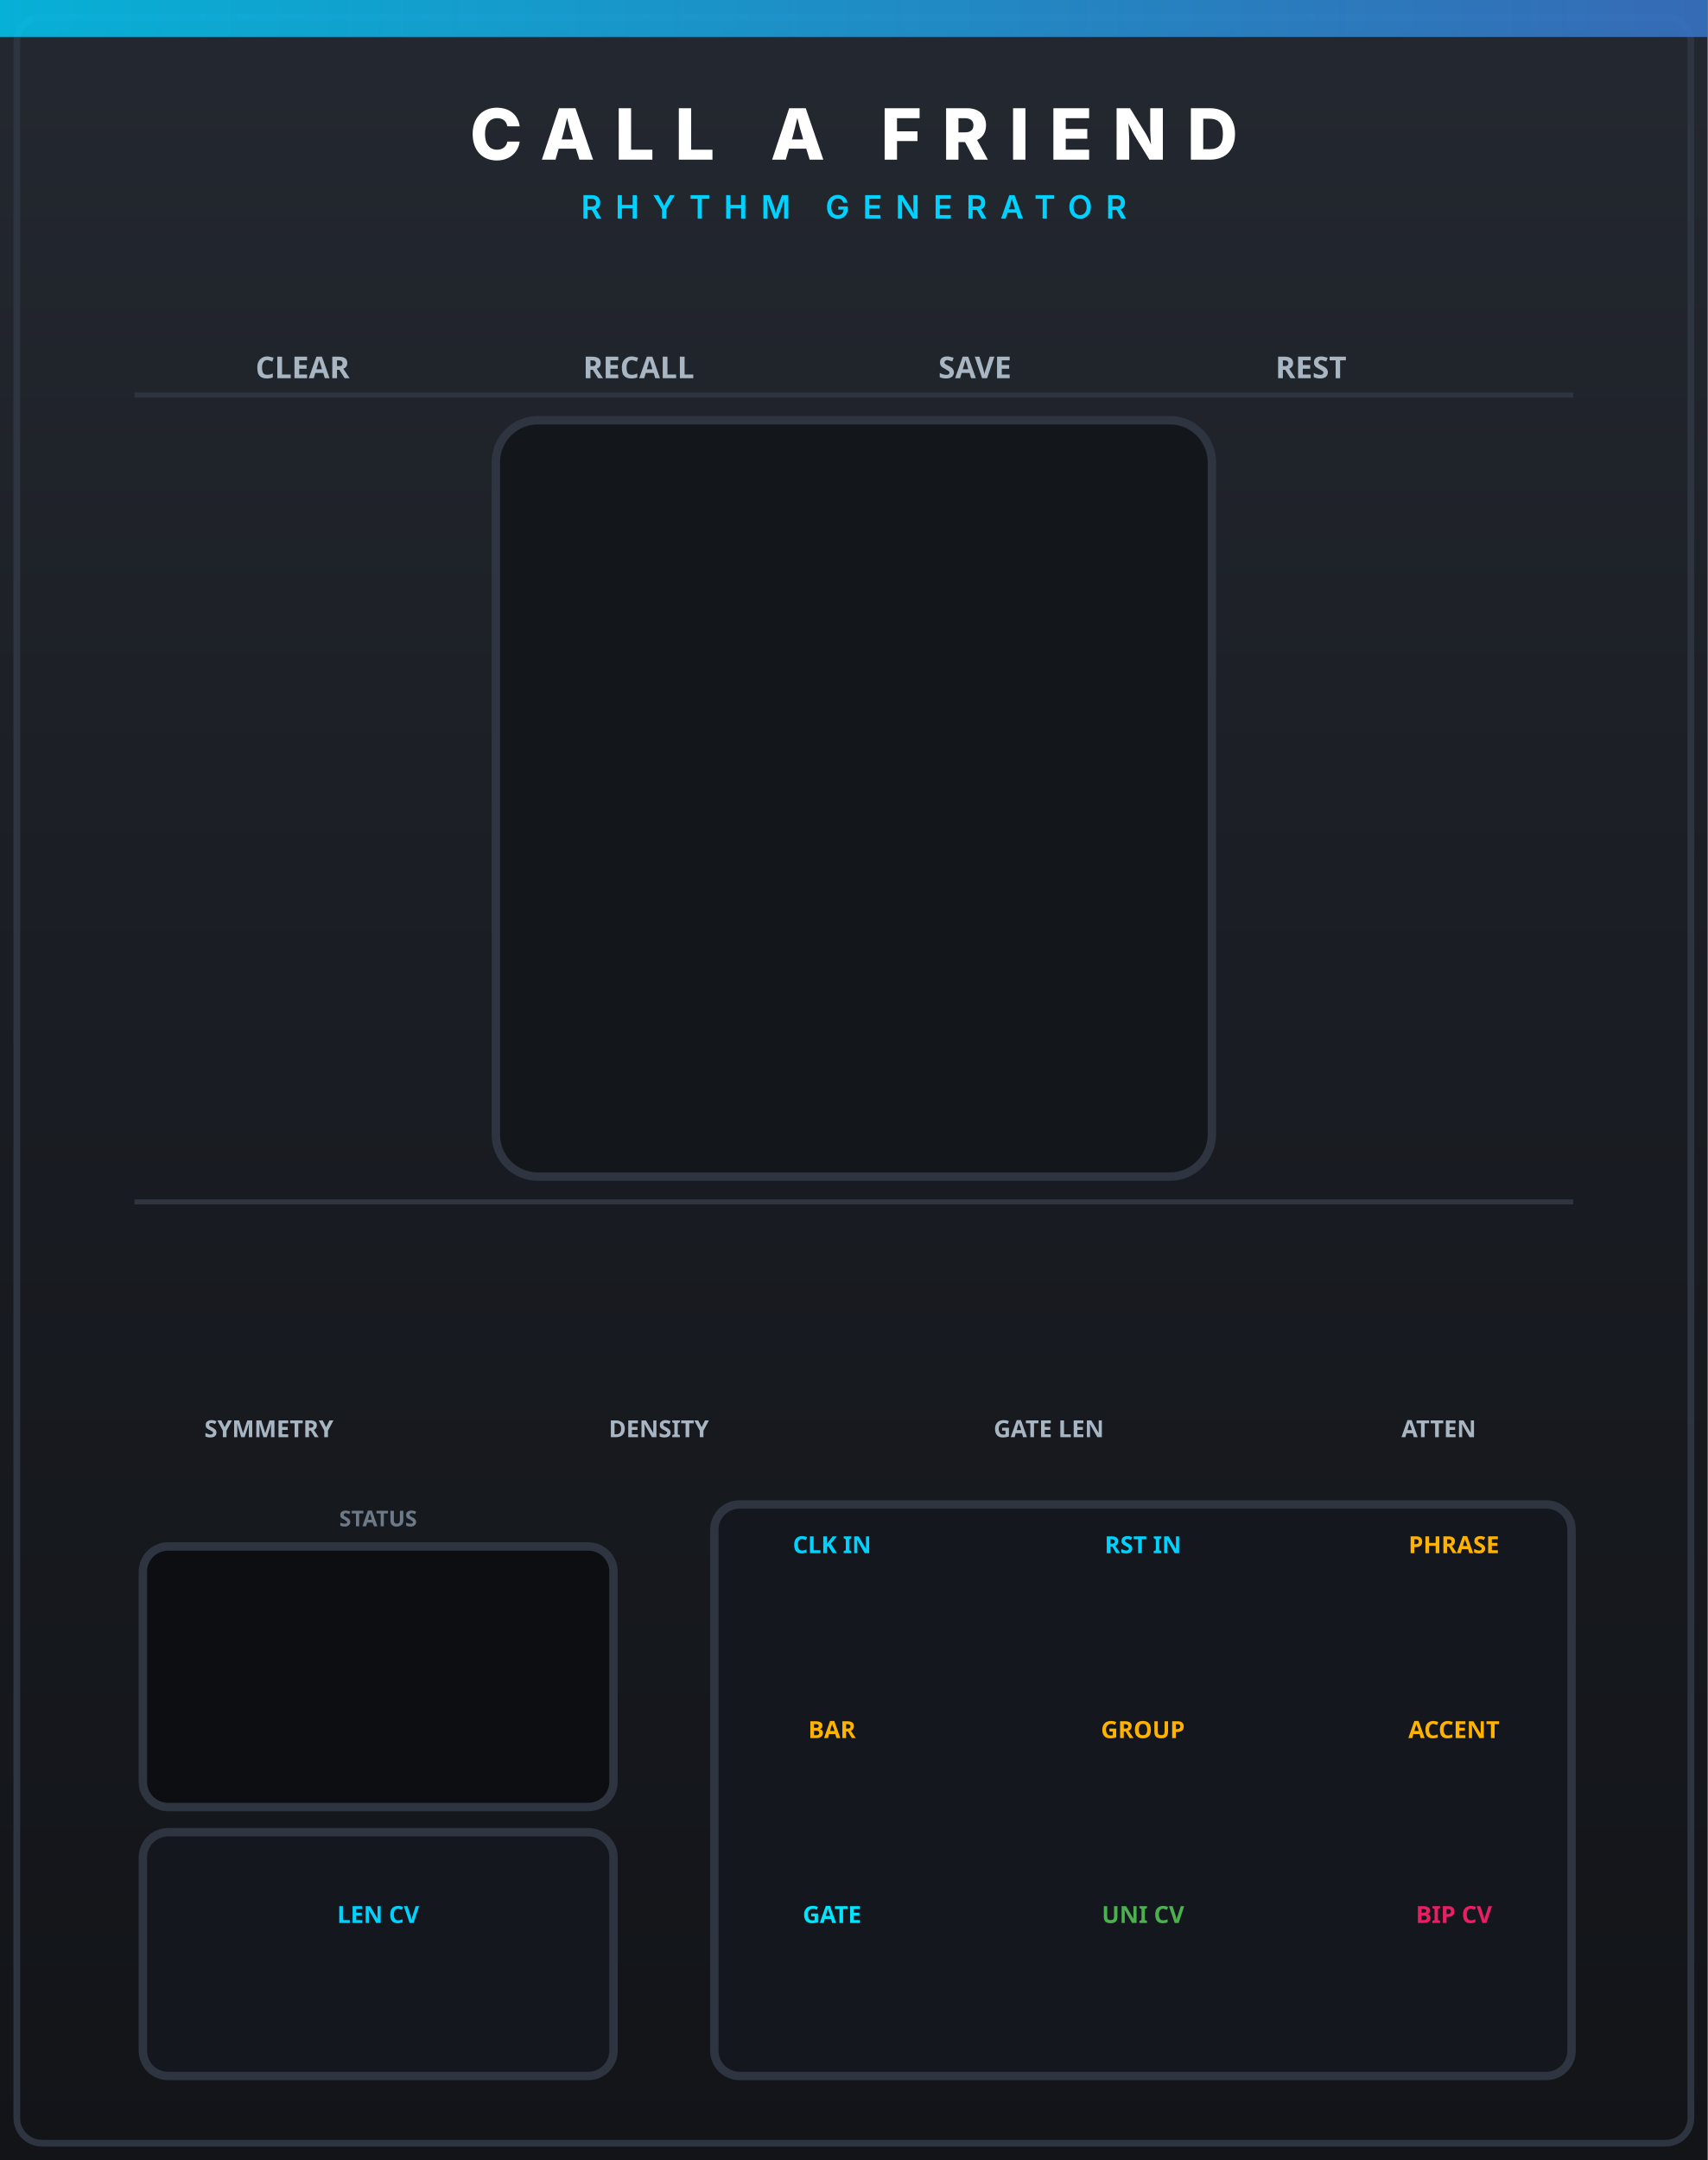
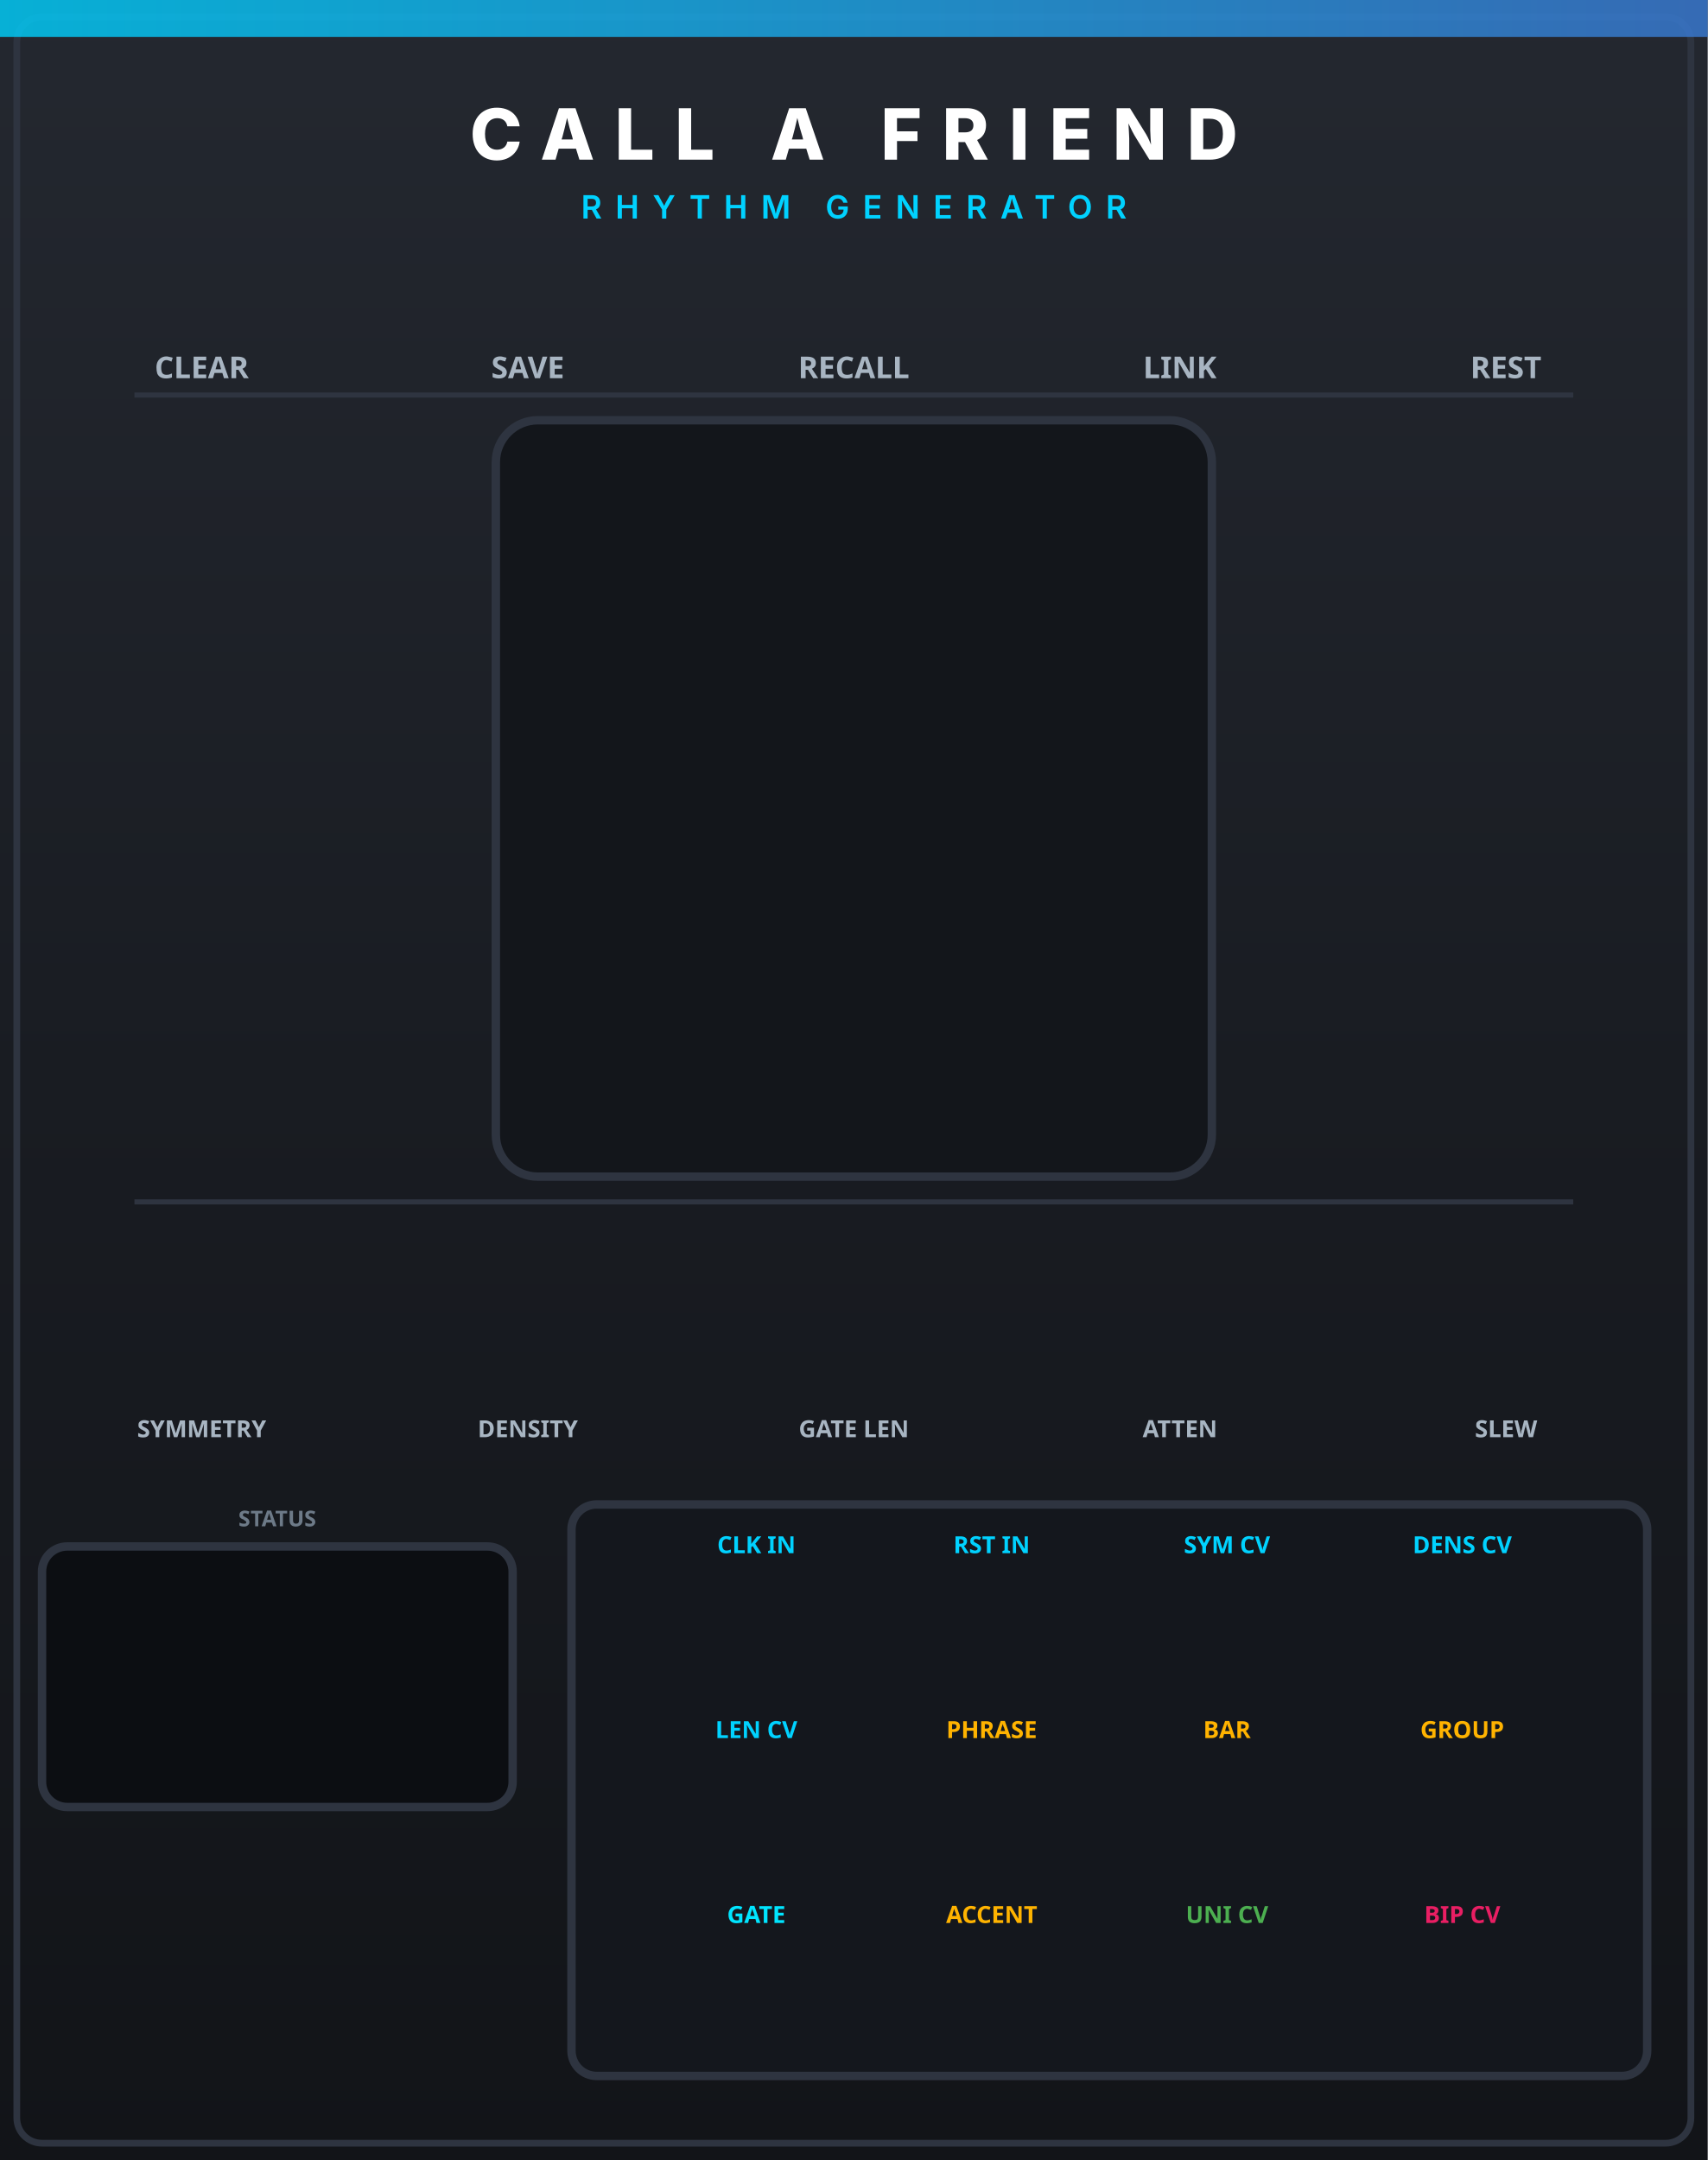
<svg xmlns="http://www.w3.org/2000/svg" viewBox="0 0 101.6 128.5" width="101.6mm" height="128.5mm">
  <defs>
    <linearGradient id="panelGrad" x1="0%" y1="0%" x2="0%" y2="100%">
      <stop offset="0%" stop-color="#242830" />
      <stop offset="50%" stop-color="#191c22" />
      <stop offset="100%" stop-color="#121418" />
    </linearGradient>
    <linearGradient id="headerGrad" x1="0%" y1="0%" x2="100%" y2="0%">
      <stop offset="0%" stop-color="#00d2ff" stop-opacity="0.8" />
      <stop offset="100%" stop-color="#3a7bd5" stop-opacity="0.8" />
    </linearGradient>
  </defs>
  <rect width="101.6" height="128.5" fill="url(#panelGrad)" />
  <rect x="1" y="1" width="99.6" height="126.5" rx="1.5" fill="none" stroke="#2e3440" stroke-width="0.4" />
  <rect x="0" y="0" width="101.6" height="2.2" fill="url(#headerGrad)" />
  <text x="50.8" y="9.5" font-family="'Inter', 'Helvetica Neue', Arial, sans-serif" font-size="4.2" font-weight="800" fill="#ffffff" text-anchor="middle" letter-spacing="1.2">CALL A FRIEND</text>
  <text x="50.8" y="13.0" font-family="'Inter', 'Helvetica Neue', Arial, sans-serif" font-size="1.9" font-weight="600" fill="#00d2ff" text-anchor="middle" letter-spacing="0.8">RHYTHM GENERATOR</text>
  <line x1="8" y1="23.5" x2="93.6" y2="23.5" stroke="#2e3440" stroke-width="0.3" />
-   <text x="18" y="22.5" font-family="sans-serif" font-size="1.8" font-weight="bold" fill="#a8b5c2" text-anchor="middle">CLEAR</text>
-   <text x="38" y="22.5" font-family="sans-serif" font-size="1.8" font-weight="bold" fill="#a8b5c2" text-anchor="middle">RECALL</text>
-   <text x="58" y="22.5" font-family="sans-serif" font-size="1.8" font-weight="bold" fill="#a8b5c2" text-anchor="middle">SAVE</text>
-   <text x="78" y="22.5" font-family="sans-serif" font-size="1.8" font-weight="bold" fill="#a8b5c2" text-anchor="middle">REST</text>
+   <text x="12.0" y="22.5" font-family="sans-serif" font-size="1.8" font-weight="bold" fill="#a8b5c2" text-anchor="middle">CLEAR</text>
+   <text x="31.4" y="22.5" font-family="sans-serif" font-size="1.8" font-weight="bold" fill="#a8b5c2" text-anchor="middle">SAVE</text>
+   <text x="50.8" y="22.5" font-family="sans-serif" font-size="1.8" font-weight="bold" fill="#a8b5c2" text-anchor="middle">RECALL</text>
+   <text x="70.2" y="22.5" font-family="sans-serif" font-size="1.8" font-weight="bold" fill="#a8b5c2" text-anchor="middle">LINK</text>
+   <text x="89.6" y="22.5" font-family="sans-serif" font-size="1.8" font-weight="bold" fill="#a8b5c2" text-anchor="middle">REST</text>
  <rect x="29.5" y="25.0" width="42.6" height="45.0" rx="2.5" fill="#13161b" stroke="#2e3440" stroke-width="0.5" />
  <line x1="8" y1="71.5" x2="93.6" y2="71.5" stroke="#2e3440" stroke-width="0.3" />
-   <text x="16.0" y="85.5" font-family="sans-serif" font-size="1.4" font-weight="bold" fill="#a8b5c2" text-anchor="middle">SYMMETRY</text>
-   <text x="39.2" y="85.5" font-family="sans-serif" font-size="1.4" font-weight="bold" fill="#a8b5c2" text-anchor="middle">DENSITY</text>
-   <text x="62.4" y="85.5" font-family="sans-serif" font-size="1.4" font-weight="bold" fill="#a8b5c2" text-anchor="middle">GATE LEN</text>
-   <text x="85.6" y="85.5" font-family="sans-serif" font-size="1.4" font-weight="bold" fill="#a8b5c2" text-anchor="middle">ATTEN</text>
-   <text x="22.5" y="90.8" font-family="sans-serif" font-size="1.3" font-weight="bold" fill="#6d7a88" text-anchor="middle">STATUS</text>
-   <rect x="8.5" y="92.0" width="28.0" height="15.5" rx="1.5" fill="#0c0e12" stroke="#2e3440" stroke-width="0.5" />
-   <rect x="8.5" y="109.0" width="28.0" height="14.5" rx="1.5" fill="#14171d" stroke="#2e3440" stroke-width="0.5" />
-   <text x="22.5" y="114.4" font-family="sans-serif" font-size="1.4" font-weight="bold" fill="#00d2ff" text-anchor="middle">LEN CV</text>
-   <rect x="42.5" y="89.5" width="51.0" height="34.0" rx="1.5" fill="#14171d" stroke="#2e3440" stroke-width="0.5" />
-   <text x="49.5" y="92.4" font-family="sans-serif" font-size="1.4" font-weight="bold" fill="#00d2ff" text-anchor="middle">CLK IN</text>
-   <text x="68.0" y="92.4" font-family="sans-serif" font-size="1.4" font-weight="bold" fill="#00d2ff" text-anchor="middle">RST IN</text>
-   <text x="86.5" y="92.4" font-family="sans-serif" font-size="1.4" font-weight="bold" fill="#ffb300" text-anchor="middle">PHRASE</text>
-   <text x="49.5" y="103.4" font-family="sans-serif" font-size="1.4" font-weight="bold" fill="#ffb300" text-anchor="middle">BAR</text>
-   <text x="68.0" y="103.4" font-family="sans-serif" font-size="1.4" font-weight="bold" fill="#ffb300" text-anchor="middle">GROUP</text>
-   <text x="86.5" y="103.4" font-family="sans-serif" font-size="1.4" font-weight="bold" fill="#ffb300" text-anchor="middle">ACCENT</text>
-   <text x="49.5" y="114.4" font-family="sans-serif" font-size="1.4" font-weight="bold" fill="#00e5ff" text-anchor="middle">GATE</text>
-   <text x="68.0" y="114.4" font-family="sans-serif" font-size="1.4" font-weight="bold" fill="#4caf50" text-anchor="middle">UNI CV</text>
-   <text x="86.5" y="114.4" font-family="sans-serif" font-size="1.4" font-weight="bold" fill="#e91e63" text-anchor="middle">BIP CV</text>
+   <text x="12.0" y="85.5" font-family="sans-serif" font-size="1.4" font-weight="bold" fill="#a8b5c2" text-anchor="middle">SYMMETRY</text>
+   <text x="31.4" y="85.5" font-family="sans-serif" font-size="1.4" font-weight="bold" fill="#a8b5c2" text-anchor="middle">DENSITY</text>
+   <text x="50.8" y="85.5" font-family="sans-serif" font-size="1.4" font-weight="bold" fill="#a8b5c2" text-anchor="middle">GATE LEN</text>
+   <text x="70.2" y="85.5" font-family="sans-serif" font-size="1.4" font-weight="bold" fill="#a8b5c2" text-anchor="middle">ATTEN</text>
+   <text x="89.6" y="85.5" font-family="sans-serif" font-size="1.4" font-weight="bold" fill="#a8b5c2" text-anchor="middle">SLEW</text>
+   <text x="16.5" y="90.8" font-family="sans-serif" font-size="1.3" font-weight="bold" fill="#6d7a88" text-anchor="middle">STATUS</text>
+   <rect x="2.5" y="92.0" width="28.0" height="15.5" rx="1.5" fill="#0c0e12" stroke="#2e3440" stroke-width="0.5" />
+   <rect x="34.0" y="89.5" width="64.0" height="34.0" rx="1.5" fill="#14171d" stroke="#2e3440" stroke-width="0.5" />
+   <text x="45.0" y="92.4" font-family="sans-serif" font-size="1.4" font-weight="bold" fill="#00d2ff" text-anchor="middle">CLK IN</text>
+   <text x="59.0" y="92.4" font-family="sans-serif" font-size="1.4" font-weight="bold" fill="#00d2ff" text-anchor="middle">RST IN</text>
+   <text x="73.0" y="92.4" font-family="sans-serif" font-size="1.4" font-weight="bold" fill="#00d2ff" text-anchor="middle">SYM CV</text>
+   <text x="87.0" y="92.4" font-family="sans-serif" font-size="1.4" font-weight="bold" fill="#00d2ff" text-anchor="middle">DENS CV</text>
+   <text x="45.0" y="103.4" font-family="sans-serif" font-size="1.4" font-weight="bold" fill="#00d2ff" text-anchor="middle">LEN CV</text>
+   <text x="59.0" y="103.4" font-family="sans-serif" font-size="1.4" font-weight="bold" fill="#ffb300" text-anchor="middle">PHRASE</text>
+   <text x="73.0" y="103.4" font-family="sans-serif" font-size="1.4" font-weight="bold" fill="#ffb300" text-anchor="middle">BAR</text>
+   <text x="87.0" y="103.4" font-family="sans-serif" font-size="1.4" font-weight="bold" fill="#ffb300" text-anchor="middle">GROUP</text>
+   <text x="45.0" y="114.4" font-family="sans-serif" font-size="1.4" font-weight="bold" fill="#00e5ff" text-anchor="middle">GATE</text>
+   <text x="59.0" y="114.4" font-family="sans-serif" font-size="1.4" font-weight="bold" fill="#ffb300" text-anchor="middle">ACCENT</text>
+   <text x="73.0" y="114.4" font-family="sans-serif" font-size="1.4" font-weight="bold" fill="#4caf50" text-anchor="middle">UNI CV</text>
+   <text x="87.0" y="114.4" font-family="sans-serif" font-size="1.4" font-weight="bold" fill="#e91e63" text-anchor="middle">BIP CV</text>
</svg>
